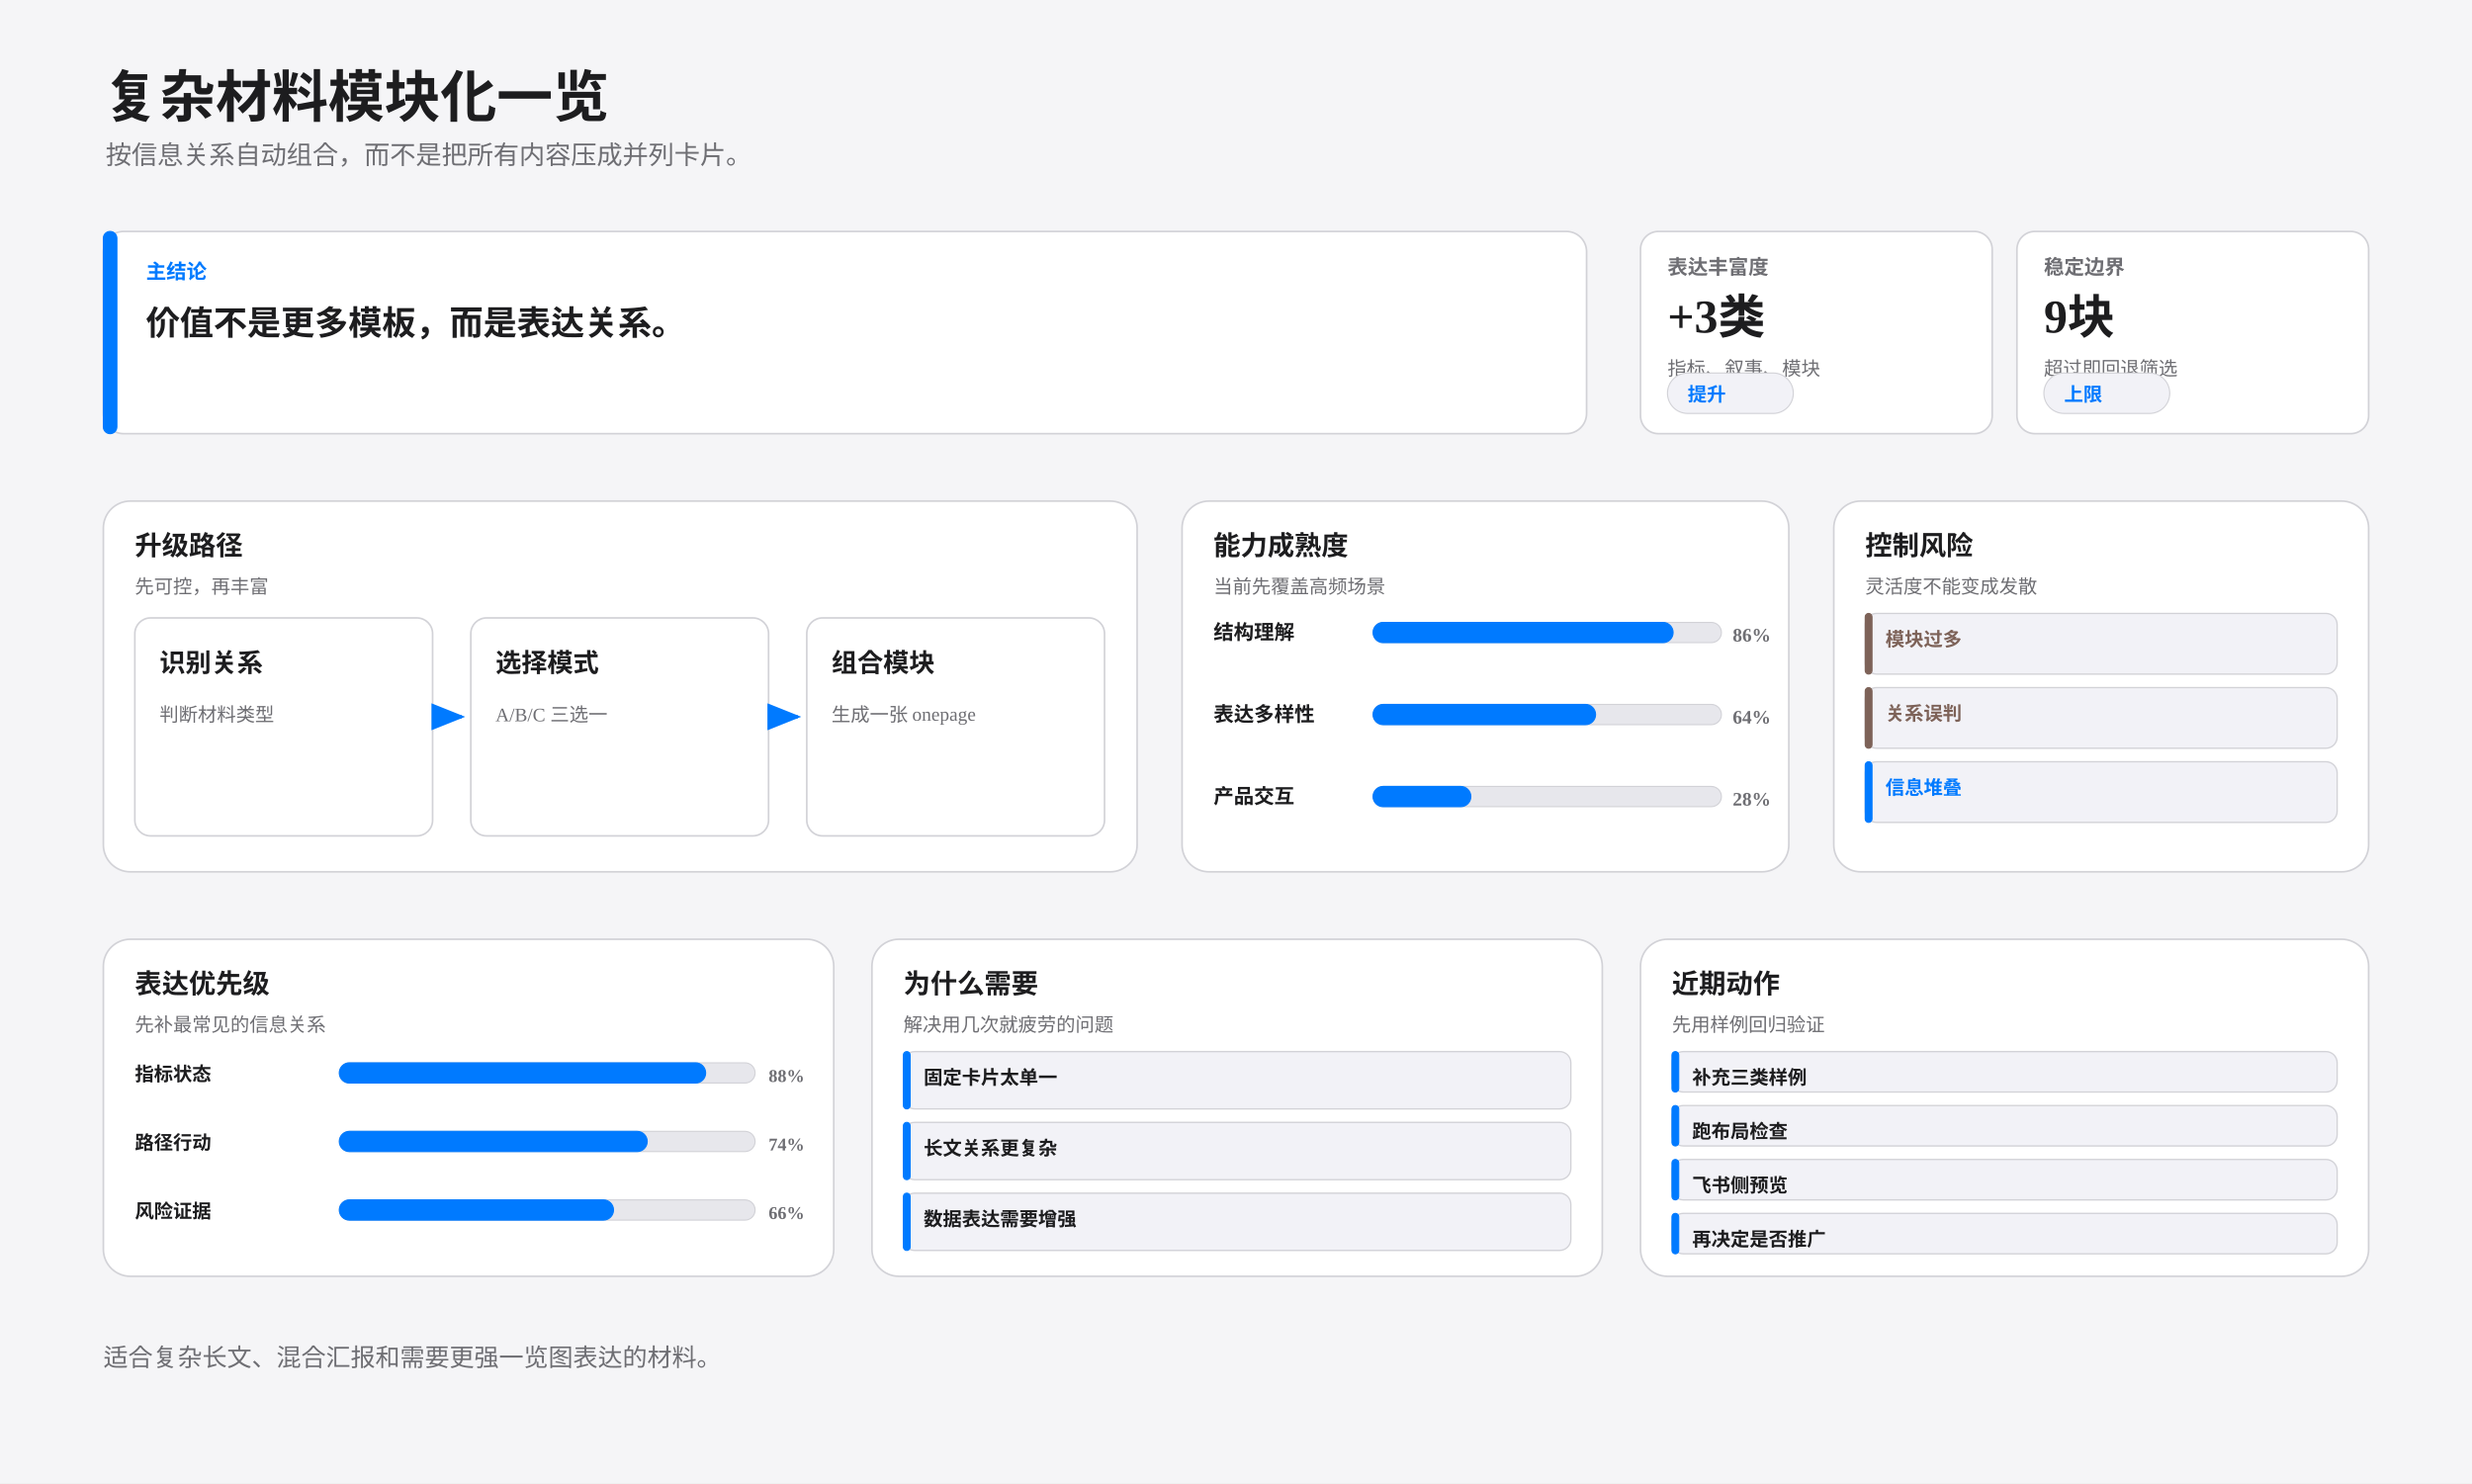
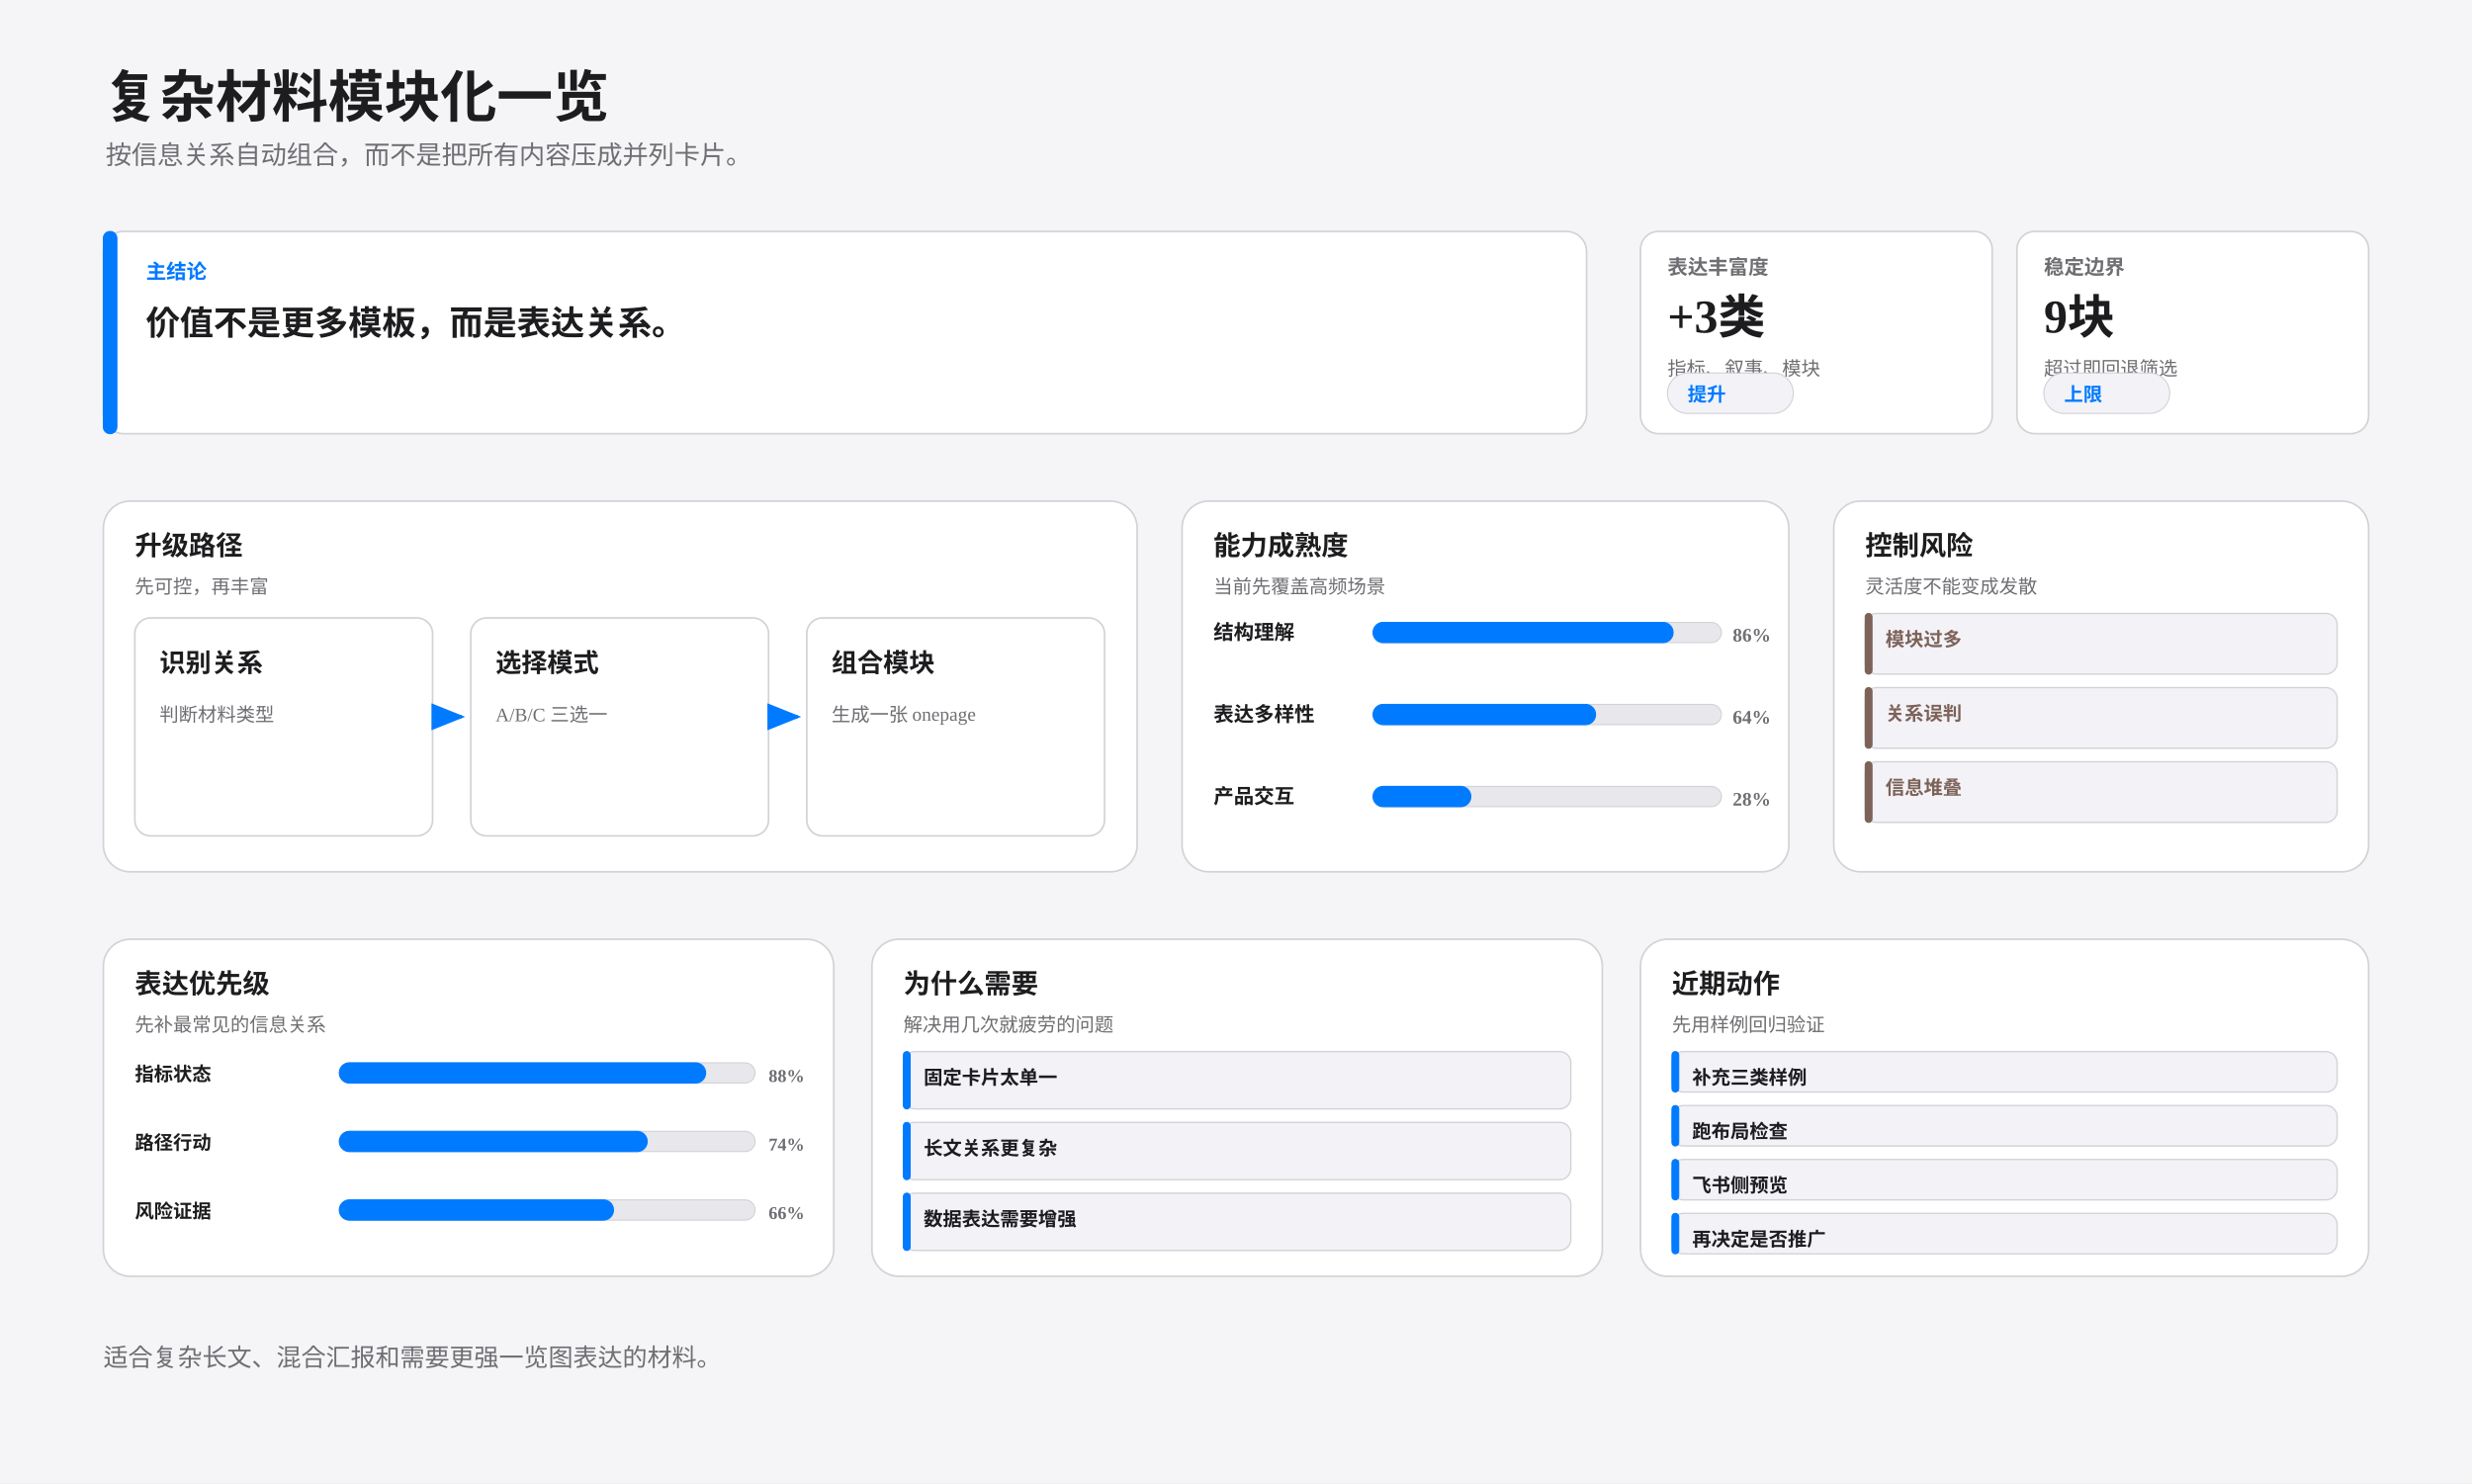
<svg xmlns="http://www.w3.org/2000/svg" width="2200" height="1320" viewBox="0 0 2200 1320">
  <defs>
    <marker id="arrow" markerWidth="12" markerHeight="12" refX="9" refY="4" orient="auto" markerUnits="strokeWidth">
      <path d="M0 0 L10 4 L0 8 z" fill="#007AFF" />
    </marker>
  </defs>
  <rect x="0" y="0" width="2200" height="1320" fill="#F5F5F7" />
  <text x="92" y="104" font-size="50" fill="#1D1D1F" font-weight="700">
    <tspan x="92" dy="0">复杂材料模块化一览</tspan>
  </text>
  <text x="94" y="146" font-size="23" fill="#6E6E73" font-weight="400">
    <tspan x="94" dy="0">按信息关系自动组合，而不是把所有内容压成并列卡片。</tspan>
  </text>
  <rect x="92" y="206" width="1320" height="180" rx="18" fill="#FFFFFF" stroke="#D2D2D7" stroke-width="1.5" />
  <rect x="92" y="206" width="12" height="180" rx="6" fill="#007AFF" stroke="#007AFF" stroke-width="1" />
  <text x="130" y="248" font-size="18" fill="#007AFF" font-weight="700">
    <tspan x="130" dy="0">主结论</tspan>
  </text>
  <text x="130" y="298" font-size="30" fill="#1D1D1F" font-weight="700">
    <tspan x="130" dy="0">价值不是更多模板，而是表达关系。</tspan>
  </text>
  <rect x="1460" y="206" width="313" height="180" rx="16" fill="#FFFFFF" stroke="#D2D2D7" stroke-width="1.5" />
  <text x="1484" y="244" font-size="18" fill="#6E6E73" font-weight="700">
    <tspan x="1484" dy="0">表达丰富度</tspan>
  </text>
  <text x="1484" y="296" font-size="42" fill="#1D1D1F" font-weight="700">
    <tspan x="1484" dy="0">+3类</tspan>
  </text>
  <text x="1484" y="334" font-size="17" fill="#6E6E73" font-weight="400">
    <tspan x="1484" dy="0">指标、叙事、模块</tspan>
  </text>
  <rect x="1484" y="332" width="112" height="36" rx="18" fill="#F2F2F7" stroke="#D2D2D7" stroke-width="1" />
  <text x="1502" y="357" font-size="17" fill="#007AFF" font-weight="700">
    <tspan x="1502" dy="0">提升</tspan>
  </text>
  <rect x="1795" y="206" width="313" height="180" rx="16" fill="#FFFFFF" stroke="#D2D2D7" stroke-width="1.5" />
  <text x="1819" y="244" font-size="18" fill="#6E6E73" font-weight="700">
    <tspan x="1819" dy="0">稳定边界</tspan>
  </text>
  <text x="1819" y="296" font-size="42" fill="#1D1D1F" font-weight="700">
    <tspan x="1819" dy="0">9块</tspan>
  </text>
  <text x="1819" y="334" font-size="17" fill="#6E6E73" font-weight="400">
    <tspan x="1819" dy="0">超过即回退筛选</tspan>
  </text>
  <rect x="1819" y="332" width="112" height="36" rx="18" fill="#F2F2F7" stroke="#D2D2D7" stroke-width="1" />
  <text x="1837" y="357" font-size="17" fill="#007AFF" font-weight="700">
    <tspan x="1837" dy="0">上限</tspan>
  </text>
  <rect x="92" y="446" width="920" height="330" rx="24" fill="#FFFFFF" stroke="#D2D2D7" stroke-width="1.5" />
  <text x="120" y="494" font-size="24" fill="#1D1D1F" font-weight="700">
    <tspan x="120" dy="0">升级路径</tspan>
  </text>
  <text x="120" y="528" font-size="17" fill="#6E6E73" font-weight="400">
    <tspan x="120" dy="0">先可控，再丰富</tspan>
  </text>
  <rect x="120" y="550" width="265" height="194" rx="14" fill="#FFFFFF" stroke="#D2D2D7" stroke-width="1.5" />
  <text x="142" y="598" font-size="23" fill="#1D1D1F" font-weight="700">
    <tspan x="142" dy="0">识别关系</tspan>
  </text>
  <text x="142" y="642" font-size="17" fill="#6E6E73" font-weight="400">
    <tspan x="142" dy="0">判断材料类型</tspan>
  </text>
  <line x1="389" y1="638" x2="411" y2="638" stroke="#007AFF" stroke-width="3" marker-end="url(#arrow)" />
  <rect x="419" y="550" width="265" height="194" rx="14" fill="#FFFFFF" stroke="#D2D2D7" stroke-width="1.5" />
  <text x="441" y="598" font-size="23" fill="#1D1D1F" font-weight="700">
    <tspan x="441" dy="0">选择模式</tspan>
  </text>
  <text x="441" y="642" font-size="17" fill="#6E6E73" font-weight="400">
    <tspan x="441" dy="0">A/B/C 三选一</tspan>
  </text>
  <line x1="688" y1="638" x2="710" y2="638" stroke="#007AFF" stroke-width="3" marker-end="url(#arrow)" />
  <rect x="718" y="550" width="265" height="194" rx="14" fill="#FFFFFF" stroke="#D2D2D7" stroke-width="1.5" />
  <text x="740" y="598" font-size="23" fill="#1D1D1F" font-weight="700">
    <tspan x="740" dy="0">组合模块</tspan>
  </text>
  <text x="740" y="642" font-size="17" fill="#6E6E73" font-weight="400">
    <tspan x="740" dy="0">生成一张 onepage</tspan>
  </text>
  <rect x="1052" y="446" width="540" height="330" rx="24" fill="#FFFFFF" stroke="#D2D2D7" stroke-width="1.5" />
  <text x="1080" y="494" font-size="24" fill="#1D1D1F" font-weight="700">
    <tspan x="1080" dy="0">能力成熟度</tspan>
  </text>
  <text x="1080" y="528" font-size="17" fill="#6E6E73" font-weight="400">
    <tspan x="1080" dy="0">当前先覆盖高频场景</tspan>
  </text>
  <text x="1080" y="569" font-size="18" fill="#1D1D1F" font-weight="700">
    <tspan x="1080" dy="0">结构理解</tspan>
  </text>
  <rect x="1222" y="554" width="310" height="18" rx="9" fill="#E7E7EC" stroke="#D2D2D7" stroke-width="1" />
  <rect x="1222" y="554" width="267" height="18" rx="9" fill="#007AFF" stroke="#007AFF" stroke-width="1" />
  <text x="1542" y="571" font-size="17" fill="#6E6E73" font-weight="700">
    <tspan x="1542" dy="0">86%</tspan>
  </text>
  <text x="1080" y="642" font-size="18" fill="#1D1D1F" font-weight="700">
    <tspan x="1080" dy="0">表达多样性</tspan>
  </text>
  <rect x="1222" y="627" width="310" height="18" rx="9" fill="#E7E7EC" stroke="#D2D2D7" stroke-width="1" />
  <rect x="1222" y="627" width="198" height="18" rx="9" fill="#007AFF" stroke="#007AFF" stroke-width="1" />
  <text x="1542" y="644" font-size="17" fill="#6E6E73" font-weight="700">
    <tspan x="1542" dy="0">64%</tspan>
  </text>
  <text x="1080" y="715" font-size="18" fill="#1D1D1F" font-weight="700">
    <tspan x="1080" dy="0">产品交互</tspan>
  </text>
  <rect x="1222" y="700" width="310" height="18" rx="9" fill="#E7E7EC" stroke="#D2D2D7" stroke-width="1" />
  <rect x="1222" y="700" width="87" height="18" rx="9" fill="#007AFF" stroke="#007AFF" stroke-width="1" />
  <text x="1542" y="717" font-size="17" fill="#6E6E73" font-weight="700">
    <tspan x="1542" dy="0">28%</tspan>
  </text>
  <rect x="1632" y="446" width="476" height="330" rx="24" fill="#FFFFFF" stroke="#D2D2D7" stroke-width="1.5" />
  <text x="1660" y="494" font-size="24" fill="#1D1D1F" font-weight="700">
    <tspan x="1660" dy="0">控制风险</tspan>
  </text>
  <text x="1660" y="528" font-size="17" fill="#6E6E73" font-weight="400">
    <tspan x="1660" dy="0">灵活度不能变成发散</tspan>
  </text>
  <rect x="1660" y="546" width="420" height="54" rx="10" fill="#F2F2F7" stroke="#D2D2D7" stroke-width="1.2" />
  <rect x="1660" y="546" width="6" height="54" rx="3" fill="#7D6258" stroke="#7D6258" stroke-width="1" />
  <text x="1678" y="575" font-size="17" fill="#7D6258" font-weight="700">
    <tspan x="1678" dy="0">模块过多</tspan>
  </text>
  <rect x="1660" y="612" width="420" height="54" rx="10" fill="#F2F2F7" stroke="#D2D2D7" stroke-width="1.2" />
  <rect x="1660" y="612" width="6" height="54" rx="3" fill="#7D6258" stroke="#7D6258" stroke-width="1" />
  <text x="1678" y="641" font-size="17" fill="#7D6258" font-weight="700">
    <tspan x="1678" dy="0">关系误判</tspan>
  </text>
  <rect x="1660" y="678" width="420" height="54" rx="10" fill="#F2F2F7" stroke="#D2D2D7" stroke-width="1.2" />
-   <rect x="1660" y="678" width="6" height="54" rx="3" fill="#007AFF" stroke="#007AFF" stroke-width="1" />
-   <text x="1678" y="707" font-size="17" fill="#007AFF" font-weight="700">
+   <rect x="1660" y="678" width="6" height="54" rx="3" fill="#7D6258" stroke="#7D6258" stroke-width="1" />
+   <text x="1678" y="707" font-size="17" fill="#7D6258" font-weight="700">
    <tspan x="1678" dy="0">信息堆叠</tspan>
  </text>
  <rect x="92" y="836" width="650" height="300" rx="24" fill="#FFFFFF" stroke="#D2D2D7" stroke-width="1.5" />
  <text x="120" y="884" font-size="24" fill="#1D1D1F" font-weight="700">
    <tspan x="120" dy="0">表达优先级</tspan>
  </text>
  <text x="120" y="918" font-size="17" fill="#6E6E73" font-weight="400">
    <tspan x="120" dy="0">先补最常见的信息关系</tspan>
  </text>
  <text x="120" y="962" font-size="17" fill="#1D1D1F" font-weight="700">
    <tspan x="120" dy="0">指标状态</tspan>
  </text>
  <rect x="302" y="946" width="370" height="18" rx="9" fill="#E7E7EC" stroke="#D2D2D7" stroke-width="1" />
  <rect x="302" y="946" width="326" height="18" rx="9" fill="#007AFF" stroke="#007AFF" stroke-width="1" />
  <text x="684" y="963" font-size="16" fill="#6E6E73" font-weight="700">
    <tspan x="684" dy="0">88%</tspan>
  </text>
  <text x="120" y="1023" font-size="17" fill="#1D1D1F" font-weight="700">
    <tspan x="120" dy="0">路径行动</tspan>
  </text>
  <rect x="302" y="1007" width="370" height="18" rx="9" fill="#E7E7EC" stroke="#D2D2D7" stroke-width="1" />
  <rect x="302" y="1007" width="274" height="18" rx="9" fill="#007AFF" stroke="#007AFF" stroke-width="1" />
  <text x="684" y="1024" font-size="16" fill="#6E6E73" font-weight="700">
    <tspan x="684" dy="0">74%</tspan>
  </text>
  <text x="120" y="1084" font-size="17" fill="#1D1D1F" font-weight="700">
    <tspan x="120" dy="0">风险证据</tspan>
  </text>
  <rect x="302" y="1068" width="370" height="18" rx="9" fill="#E7E7EC" stroke="#D2D2D7" stroke-width="1" />
  <rect x="302" y="1068" width="244" height="18" rx="9" fill="#007AFF" stroke="#007AFF" stroke-width="1" />
  <text x="684" y="1085" font-size="16" fill="#6E6E73" font-weight="700">
    <tspan x="684" dy="0">66%</tspan>
  </text>
  <rect x="776" y="836" width="650" height="300" rx="24" fill="#FFFFFF" stroke="#D2D2D7" stroke-width="1.5" />
  <text x="804" y="884" font-size="24" fill="#1D1D1F" font-weight="700">
    <tspan x="804" dy="0">为什么需要</tspan>
  </text>
  <text x="804" y="918" font-size="17" fill="#6E6E73" font-weight="400">
    <tspan x="804" dy="0">解决用几次就疲劳的问题</tspan>
  </text>
  <rect x="804" y="936" width="594" height="51" rx="10" fill="#F2F2F7" stroke="#D2D2D7" stroke-width="1.2" />
  <rect x="804" y="936" width="6" height="51" rx="3" fill="#007AFF" stroke="#007AFF" stroke-width="1" />
  <text x="822" y="965" font-size="17" fill="#1D1D1F" font-weight="700">
    <tspan x="822" dy="0">固定卡片太单一</tspan>
  </text>
  <rect x="804" y="999" width="594" height="51" rx="10" fill="#F2F2F7" stroke="#D2D2D7" stroke-width="1.2" />
  <rect x="804" y="999" width="6" height="51" rx="3" fill="#007AFF" stroke="#007AFF" stroke-width="1" />
  <text x="822" y="1028" font-size="17" fill="#1D1D1F" font-weight="700">
    <tspan x="822" dy="0">长文关系更复杂</tspan>
  </text>
  <rect x="804" y="1062" width="594" height="51" rx="10" fill="#F2F2F7" stroke="#D2D2D7" stroke-width="1.2" />
  <rect x="804" y="1062" width="6" height="51" rx="3" fill="#007AFF" stroke="#007AFF" stroke-width="1" />
  <text x="822" y="1091" font-size="17" fill="#1D1D1F" font-weight="700">
    <tspan x="822" dy="0">数据表达需要增强</tspan>
  </text>
  <rect x="1460" y="836" width="648" height="300" rx="24" fill="#FFFFFF" stroke="#D2D2D7" stroke-width="1.5" />
  <text x="1488" y="884" font-size="24" fill="#1D1D1F" font-weight="700">
    <tspan x="1488" dy="0">近期动作</tspan>
  </text>
  <text x="1488" y="918" font-size="17" fill="#6E6E73" font-weight="400">
    <tspan x="1488" dy="0">先用样例回归验证</tspan>
  </text>
  <rect x="1488" y="936" width="592" height="36" rx="10" fill="#F2F2F7" stroke="#D2D2D7" stroke-width="1.2" />
  <rect x="1488" y="936" width="6" height="36" rx="3" fill="#007AFF" stroke="#007AFF" stroke-width="1" />
  <text x="1506" y="965" font-size="17" fill="#1D1D1F" font-weight="700">
    <tspan x="1506" dy="0">补充三类样例</tspan>
  </text>
  <rect x="1488" y="984" width="592" height="36" rx="10" fill="#F2F2F7" stroke="#D2D2D7" stroke-width="1.2" />
  <rect x="1488" y="984" width="6" height="36" rx="3" fill="#007AFF" stroke="#007AFF" stroke-width="1" />
  <text x="1506" y="1013" font-size="17" fill="#1D1D1F" font-weight="700">
    <tspan x="1506" dy="0">跑布局检查</tspan>
  </text>
  <rect x="1488" y="1032" width="592" height="36" rx="10" fill="#F2F2F7" stroke="#D2D2D7" stroke-width="1.2" />
  <rect x="1488" y="1032" width="6" height="36" rx="3" fill="#007AFF" stroke="#007AFF" stroke-width="1" />
  <text x="1506" y="1061" font-size="17" fill="#1D1D1F" font-weight="700">
    <tspan x="1506" dy="0">飞书侧预览</tspan>
  </text>
  <rect x="1488" y="1080" width="592" height="36" rx="10" fill="#F2F2F7" stroke="#D2D2D7" stroke-width="1.2" />
  <rect x="1488" y="1080" width="6" height="36" rx="3" fill="#007AFF" stroke="#007AFF" stroke-width="1" />
  <text x="1506" y="1109" font-size="17" fill="#1D1D1F" font-weight="700">
    <tspan x="1506" dy="0">再决定是否推广</tspan>
  </text>
  <text x="92" y="1216" font-size="22" fill="#6E6E73" font-weight="400">
    <tspan x="92" dy="0">适合复杂长文、混合汇报和需要更强一览图表达的材料。</tspan>
  </text>
</svg>
